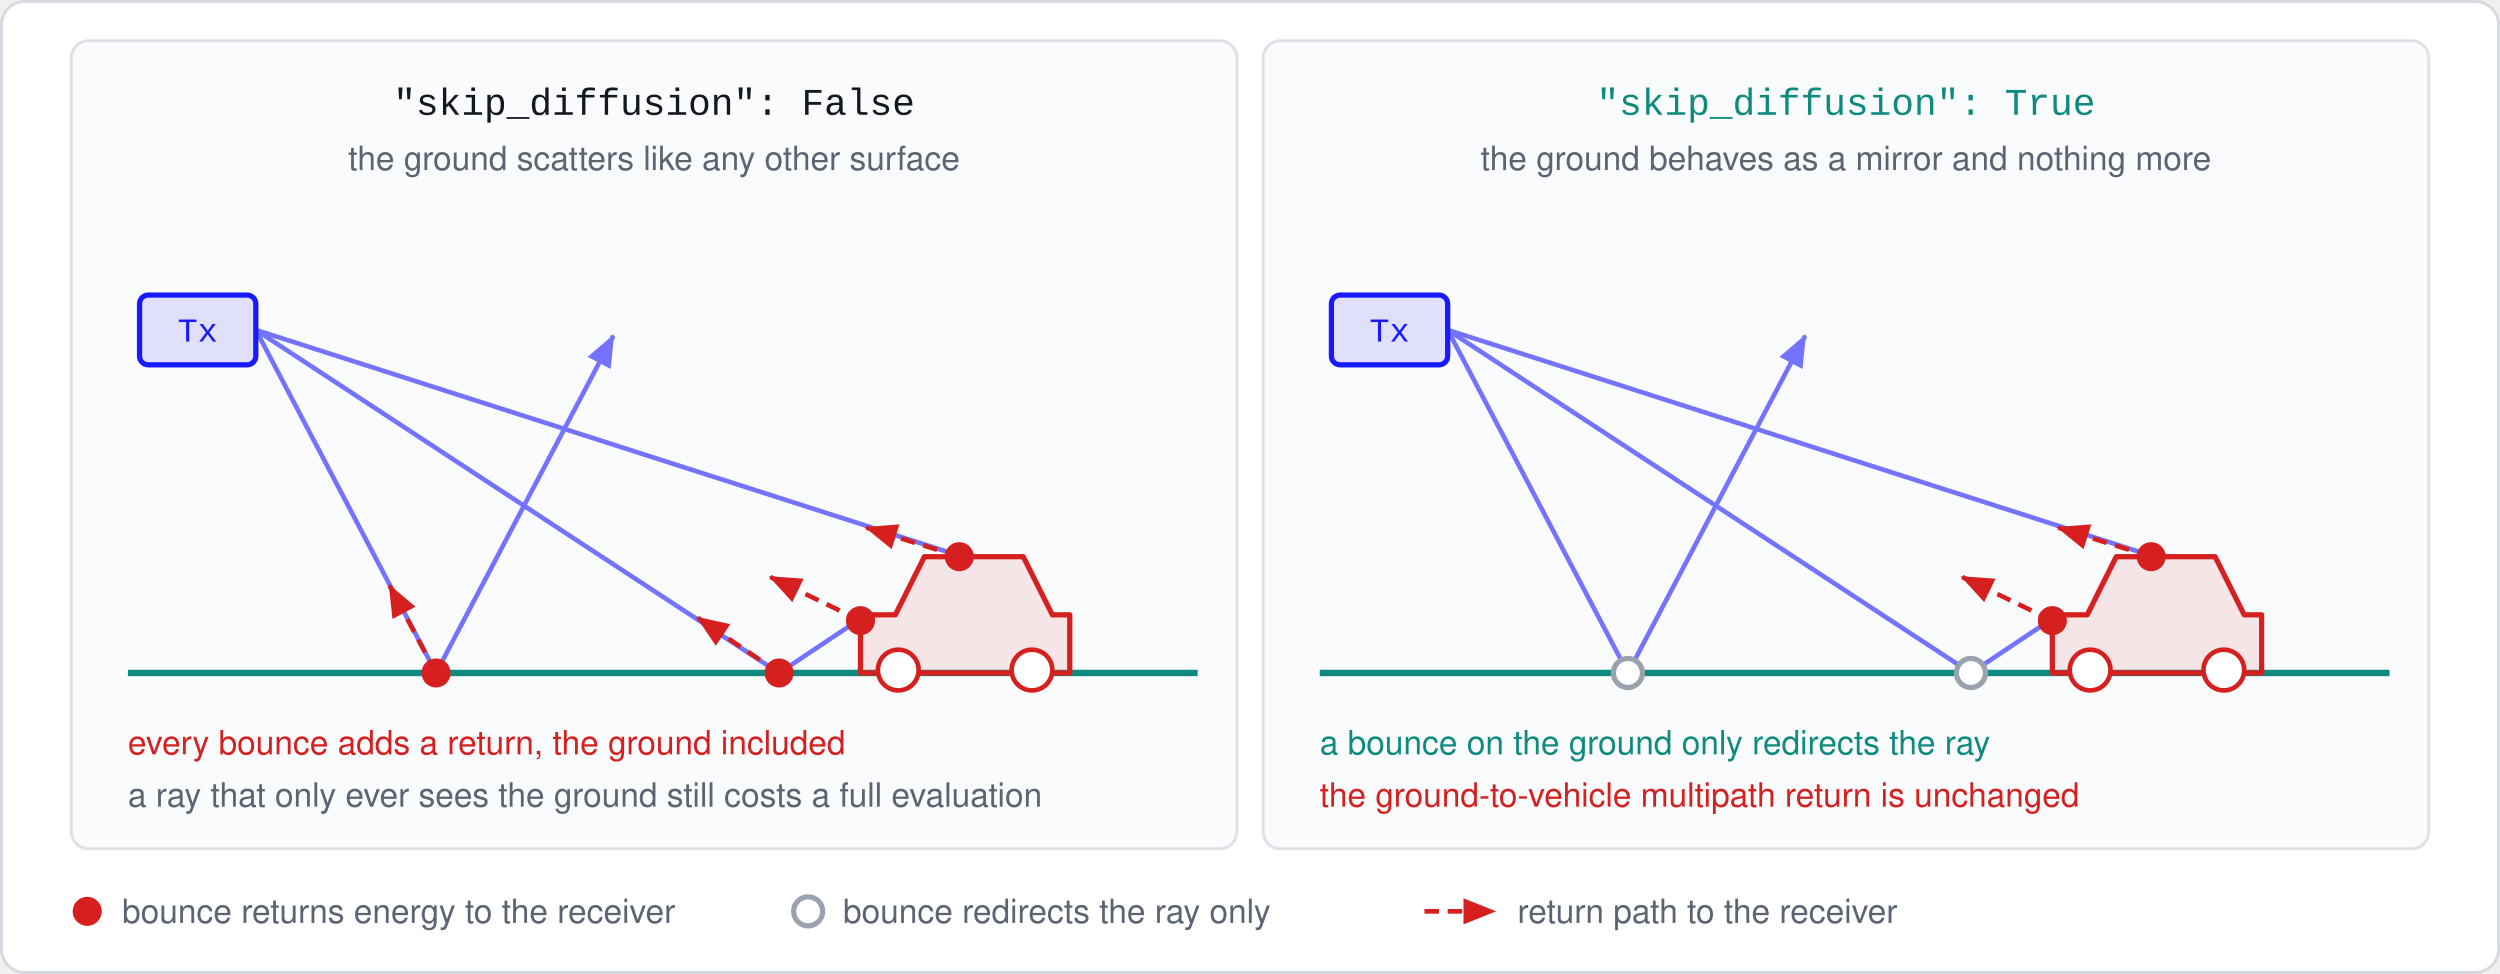
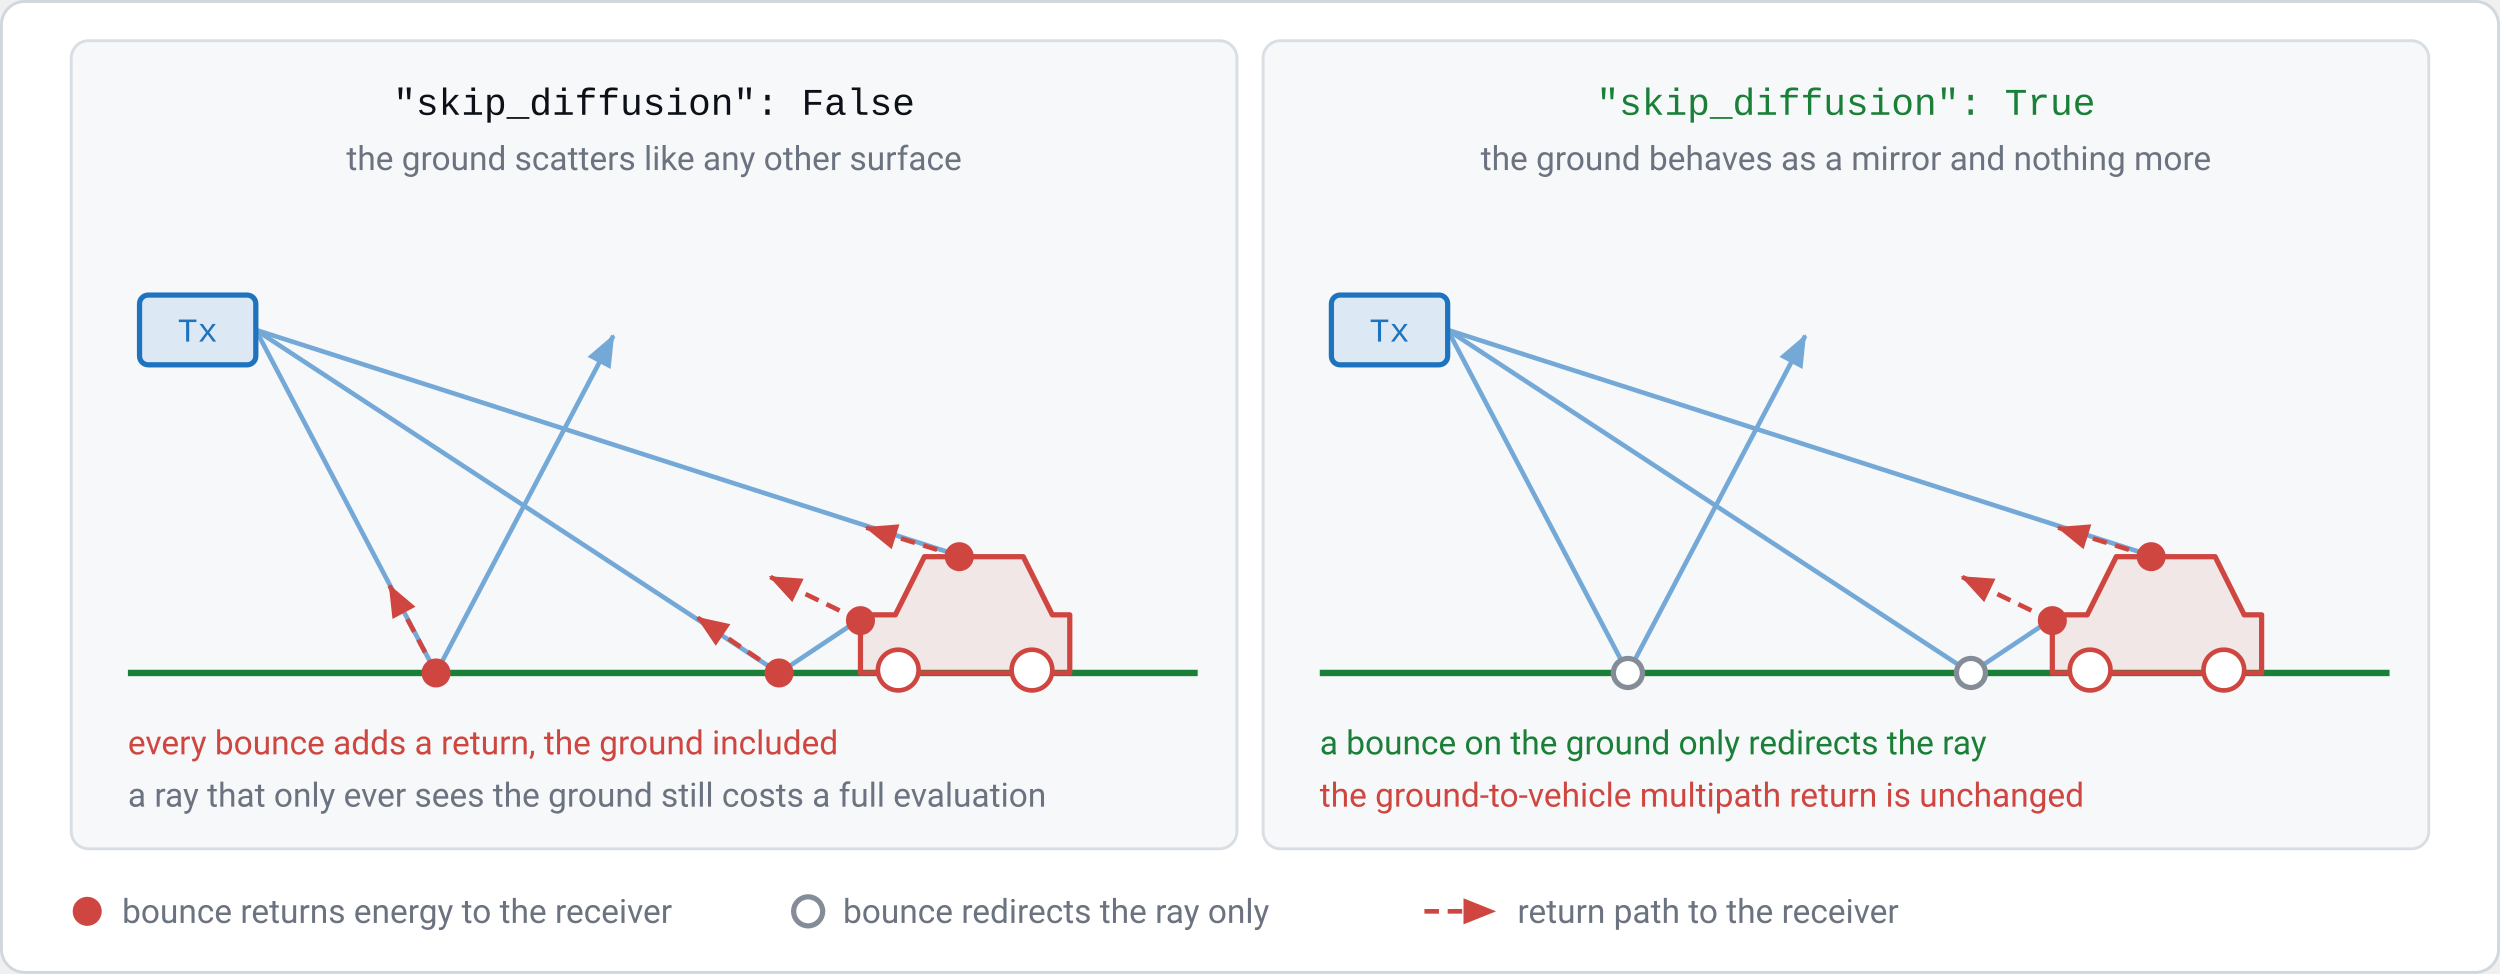
<svg xmlns="http://www.w3.org/2000/svg" viewBox="0 0 860 335" width="860" height="335" role="img" aria-label="Which bounces send energy back to the receiver, with and without skip_diffusion">
  <style>
-     .bg    { fill:#ffffff; stroke:#d5d9e0; stroke-width:1 }
-     .panel { fill:#fafbfc; stroke:#dde1e7; stroke-width:1 }
-     .ttl   { font:600 17px 'Segoe UI',Helvetica,Arial,sans-serif; fill:#14181f }
-     .sub   { font:13px 'Segoe UI',Helvetica,Arial,sans-serif; fill:#5b6472 }
-     .lbl   { font:11.5px 'Segoe UI',Helvetica,Arial,sans-serif; fill:#5b6472 }
-     .cap   { font:12px 'Segoe UI',Helvetica,Arial,sans-serif; fill:#5b6472 }
+     .bg    { fill:#ffffff; stroke:#d0d7de; stroke-width:1 }
+     .panel { fill:#f6f8fa; stroke:#d8dee4; stroke-width:1 }
+     .ttl   { font:600 17px 'IBM Plex Sans','Segoe UI',Roboto,Helvetica,Arial,sans-serif; fill:#0d1117 }
+     .sub   { font:13px 'IBM Plex Sans','Segoe UI',Roboto,Helvetica,Arial,sans-serif; fill:#6b7280 }
+     .lbl   { font:11.5px 'IBM Plex Sans','Segoe UI',Roboto,Helvetica,Arial,sans-serif; fill:#6b7280 }
+     .cap   { font:12px 'IBM Plex Sans','Segoe UI',Roboto,Helvetica,Arial,sans-serif; fill:#6b7280 }
    .code  { font:13px 'IBM Plex Mono',Consolas,'Courier New',monospace }
    .mono  { font:11.5px 'IBM Plex Mono',Consolas,'Courier New',monospace }
-     .env   { fill:#0f8a7e }
-     .ray   { fill:#1919ff }
-     .tgt   { fill:#d61f1f }
-     .ink   { fill:#14181f }
+     .env   { fill:#1a7f37 }
+     .ray   { fill:#1e73be }
+     .tgt   { fill:#cf4640 }
+     .ink   { fill:#0d1117 }
  </style>
  <defs>
    <marker id="sArr" markerWidth="8" markerHeight="7" refX="6.6" refY="2.8" orient="auto">
-       <path d="M0,0 L7,2.8 L0,5.6 z" fill="#1919ff" />
+       <path d="M0,0 L7,2.8 L0,5.6 z" fill="#1e73be" />
    </marker>
    <marker id="sRet" markerWidth="8" markerHeight="7" refX="6.6" refY="2.8" orient="auto">
-       <path d="M0,0 L7,2.8 L0,5.6 z" fill="#d61f1f" />
+       <path d="M0,0 L7,2.8 L0,5.6 z" fill="#cf4640" />
    </marker>
  </defs>
  <rect class="bg" x="0.5" y="0.5" width="859" height="334" rx="8" />
  <g id="fig" transform="translate(0,-58.5)">
    <rect class="panel" x="24.5" y="72.5" width="401" height="278" rx="6" />
    <text class="code ink" x="225" y="98" text-anchor="middle">"skip_diffusion": False</text>
    <text class="lbl" x="225" y="117" text-anchor="middle">the ground scatters like any other surface</text>
-     <line x1="44" y1="290" x2="412" y2="290" stroke="#0f8a7e" stroke-width="2.2" />
-     <path d="M296,290 L296,270 L308,270 L318,250 L352,250 L362,270 L368,270 L368,290 Z" fill="#d61f1f" fill-opacity="0.10" stroke="#d61f1f" stroke-width="1.8" stroke-linejoin="round" />
-     <circle cx="309" cy="289" r="7" fill="#ffffff" stroke="#d61f1f" stroke-width="1.6" />
-     <circle cx="355" cy="289" r="7" fill="#ffffff" stroke="#d61f1f" stroke-width="1.6" />
-     <rect x="48" y="160" width="40" height="24" rx="3" fill="#1919ff" fill-opacity="0.12" stroke="#1919ff" stroke-width="1.8" />
+     <line x1="44" y1="290" x2="412" y2="290" stroke="#1a7f37" stroke-width="2.2" />
+     <path d="M296,290 L296,270 L308,270 L318,250 L352,250 L362,270 L368,270 L368,290 Z" fill="#cf4640" fill-opacity="0.10" stroke="#cf4640" stroke-width="1.8" stroke-linejoin="round" />
+     <circle cx="309" cy="289" r="7" fill="#ffffff" stroke="#cf4640" stroke-width="1.6" />
+     <circle cx="355" cy="289" r="7" fill="#ffffff" stroke="#cf4640" stroke-width="1.6" />
+     <rect x="48" y="160" width="40" height="24" rx="3" fill="#1e73be" fill-opacity="0.12" stroke="#1e73be" stroke-width="1.8" />
    <text class="mono ray" x="68" y="176" text-anchor="middle">Tx</text>
-     <g fill="none" stroke="#1919ff" stroke-width="1.6" opacity="0.6">
+     <g fill="none" stroke="#1e73be" stroke-width="1.6" opacity="0.6">
      <polyline points="88,172 150,290 211,174" marker-end="url(#sArr)" />
      <line x1="88" y1="172" x2="328" y2="249" />
      <polyline points="88,172 268,290 295,272" />
    </g>
-     <g fill="none" stroke="#d61f1f" stroke-width="1.6" stroke-dasharray="5 3">
+     <g fill="none" stroke="#cf4640" stroke-width="1.6" stroke-dasharray="5 3">
      <line x1="150" y1="290" x2="134" y2="260" marker-end="url(#sRet)" />
      <line x1="268" y1="290" x2="240" y2="271" marker-end="url(#sRet)" />
      <line x1="296" y1="272" x2="265" y2="257" marker-end="url(#sRet)" />
      <line x1="330" y1="250" x2="298" y2="240" marker-end="url(#sRet)" />
    </g>
-     <g fill="#d61f1f">
+     <g fill="#cf4640">
      <circle cx="150" cy="290" r="5" />
      <circle cx="330" cy="250" r="5" />
      <circle cx="268" cy="290" r="5" />
      <circle cx="296" cy="272" r="5" />
    </g>
    <text class="lbl tgt" x="44" y="318">every bounce adds a return, the ground included</text>
    <text class="lbl" x="44" y="336">a ray that only ever sees the ground still costs a full evaluation</text>
    <rect class="panel" x="434.5" y="72.5" width="401" height="278" rx="6" />
    <text class="code env" x="635" y="98" text-anchor="middle">"skip_diffusion": True</text>
    <text class="lbl" x="635" y="117" text-anchor="middle">the ground behaves as a mirror and nothing more</text>
-     <line x1="454" y1="290" x2="822" y2="290" stroke="#0f8a7e" stroke-width="2.2" />
-     <path d="M706,290 L706,270 L718,270 L728,250 L762,250 L772,270 L778,270 L778,290 Z" fill="#d61f1f" fill-opacity="0.10" stroke="#d61f1f" stroke-width="1.8" stroke-linejoin="round" />
-     <circle cx="719" cy="289" r="7" fill="#ffffff" stroke="#d61f1f" stroke-width="1.6" />
-     <circle cx="765" cy="289" r="7" fill="#ffffff" stroke="#d61f1f" stroke-width="1.6" />
-     <rect x="458" y="160" width="40" height="24" rx="3" fill="#1919ff" fill-opacity="0.12" stroke="#1919ff" stroke-width="1.8" />
+     <line x1="454" y1="290" x2="822" y2="290" stroke="#1a7f37" stroke-width="2.2" />
+     <path d="M706,290 L706,270 L718,270 L728,250 L762,250 L772,270 L778,270 L778,290 Z" fill="#cf4640" fill-opacity="0.10" stroke="#cf4640" stroke-width="1.8" stroke-linejoin="round" />
+     <circle cx="719" cy="289" r="7" fill="#ffffff" stroke="#cf4640" stroke-width="1.6" />
+     <circle cx="765" cy="289" r="7" fill="#ffffff" stroke="#cf4640" stroke-width="1.6" />
+     <rect x="458" y="160" width="40" height="24" rx="3" fill="#1e73be" fill-opacity="0.12" stroke="#1e73be" stroke-width="1.8" />
    <text class="mono ray" x="478" y="176" text-anchor="middle">Tx</text>
-     <g fill="none" stroke="#1919ff" stroke-width="1.6" opacity="0.6">
+     <g fill="none" stroke="#1e73be" stroke-width="1.6" opacity="0.6">
      <polyline points="498,172 560,290 621,174" marker-end="url(#sArr)" />
      <line x1="498" y1="172" x2="738" y2="249" />
      <polyline points="498,172 678,290 705,272" />
    </g>
-     <g fill="none" stroke="#d61f1f" stroke-width="1.6" stroke-dasharray="5 3">
+     <g fill="none" stroke="#cf4640" stroke-width="1.6" stroke-dasharray="5 3">
      <line x1="706" y1="272" x2="675" y2="257" marker-end="url(#sRet)" />
      <line x1="740" y1="250" x2="708" y2="240" marker-end="url(#sRet)" />
    </g>
-     <g fill="#ffffff" stroke="#9aa2ae" stroke-width="1.8">
+     <g fill="#ffffff" stroke="#848d97" stroke-width="1.8">
      <circle cx="560" cy="290" r="5" />
      <circle cx="678" cy="290" r="5" />
    </g>
-     <g fill="#d61f1f">
+     <g fill="#cf4640">
      <circle cx="740" cy="250" r="5" />
      <circle cx="706" cy="272" r="5" />
    </g>
    <text class="lbl env" x="454" y="318">a bounce on the ground only redirects the ray</text>
    <text class="lbl tgt" x="454" y="336">the ground-to-vehicle multipath return is unchanged</text>
-     <circle cx="30" cy="372" r="5" fill="#d61f1f" />
+     <circle cx="30" cy="372" r="5" fill="#cf4640" />
    <text class="lbl" x="42" y="376">bounce returns energy to the receiver</text>
-     <circle cx="278" cy="372" r="5" fill="#ffffff" stroke="#9aa2ae" stroke-width="1.8" />
+     <circle cx="278" cy="372" r="5" fill="#ffffff" stroke="#848d97" stroke-width="1.8" />
    <text class="lbl" x="290" y="376">bounce redirects the ray only</text>
-     <line x1="490" y1="372" x2="514" y2="372" stroke="#d61f1f" stroke-width="1.6" stroke-dasharray="5 3" marker-end="url(#sRet)" />
+     <line x1="490" y1="372" x2="514" y2="372" stroke="#cf4640" stroke-width="1.6" stroke-dasharray="5 3" marker-end="url(#sRet)" />
    <text class="lbl" x="522" y="376">return path to the receiver</text>
  </g>
</svg>
